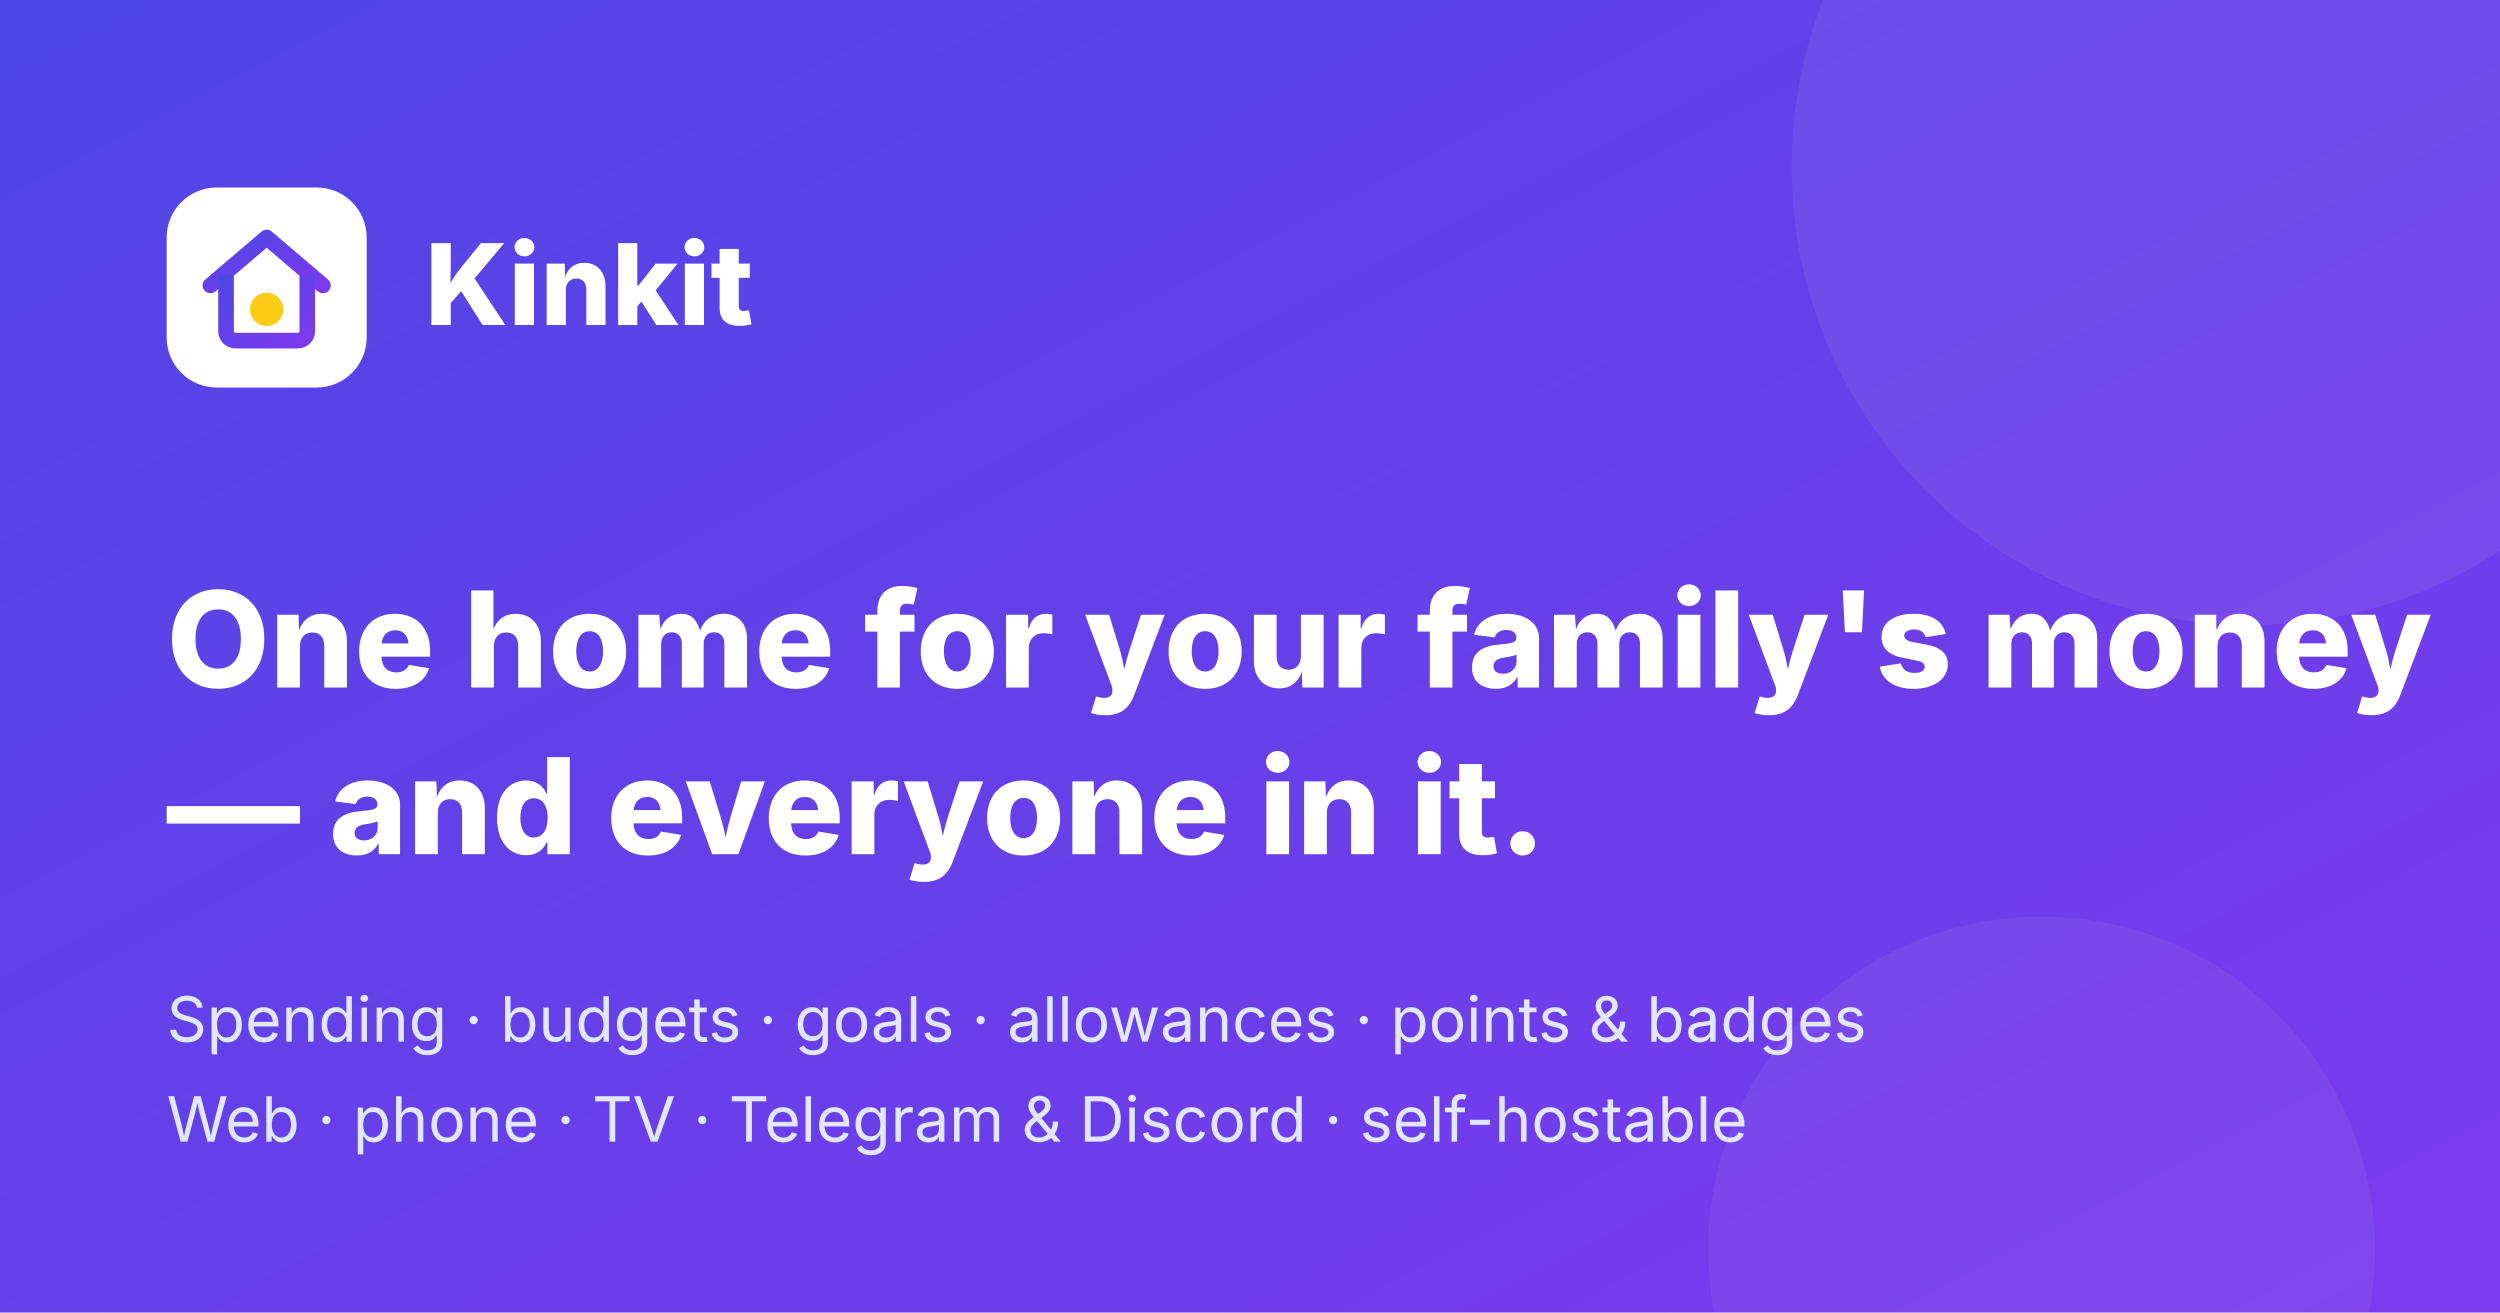
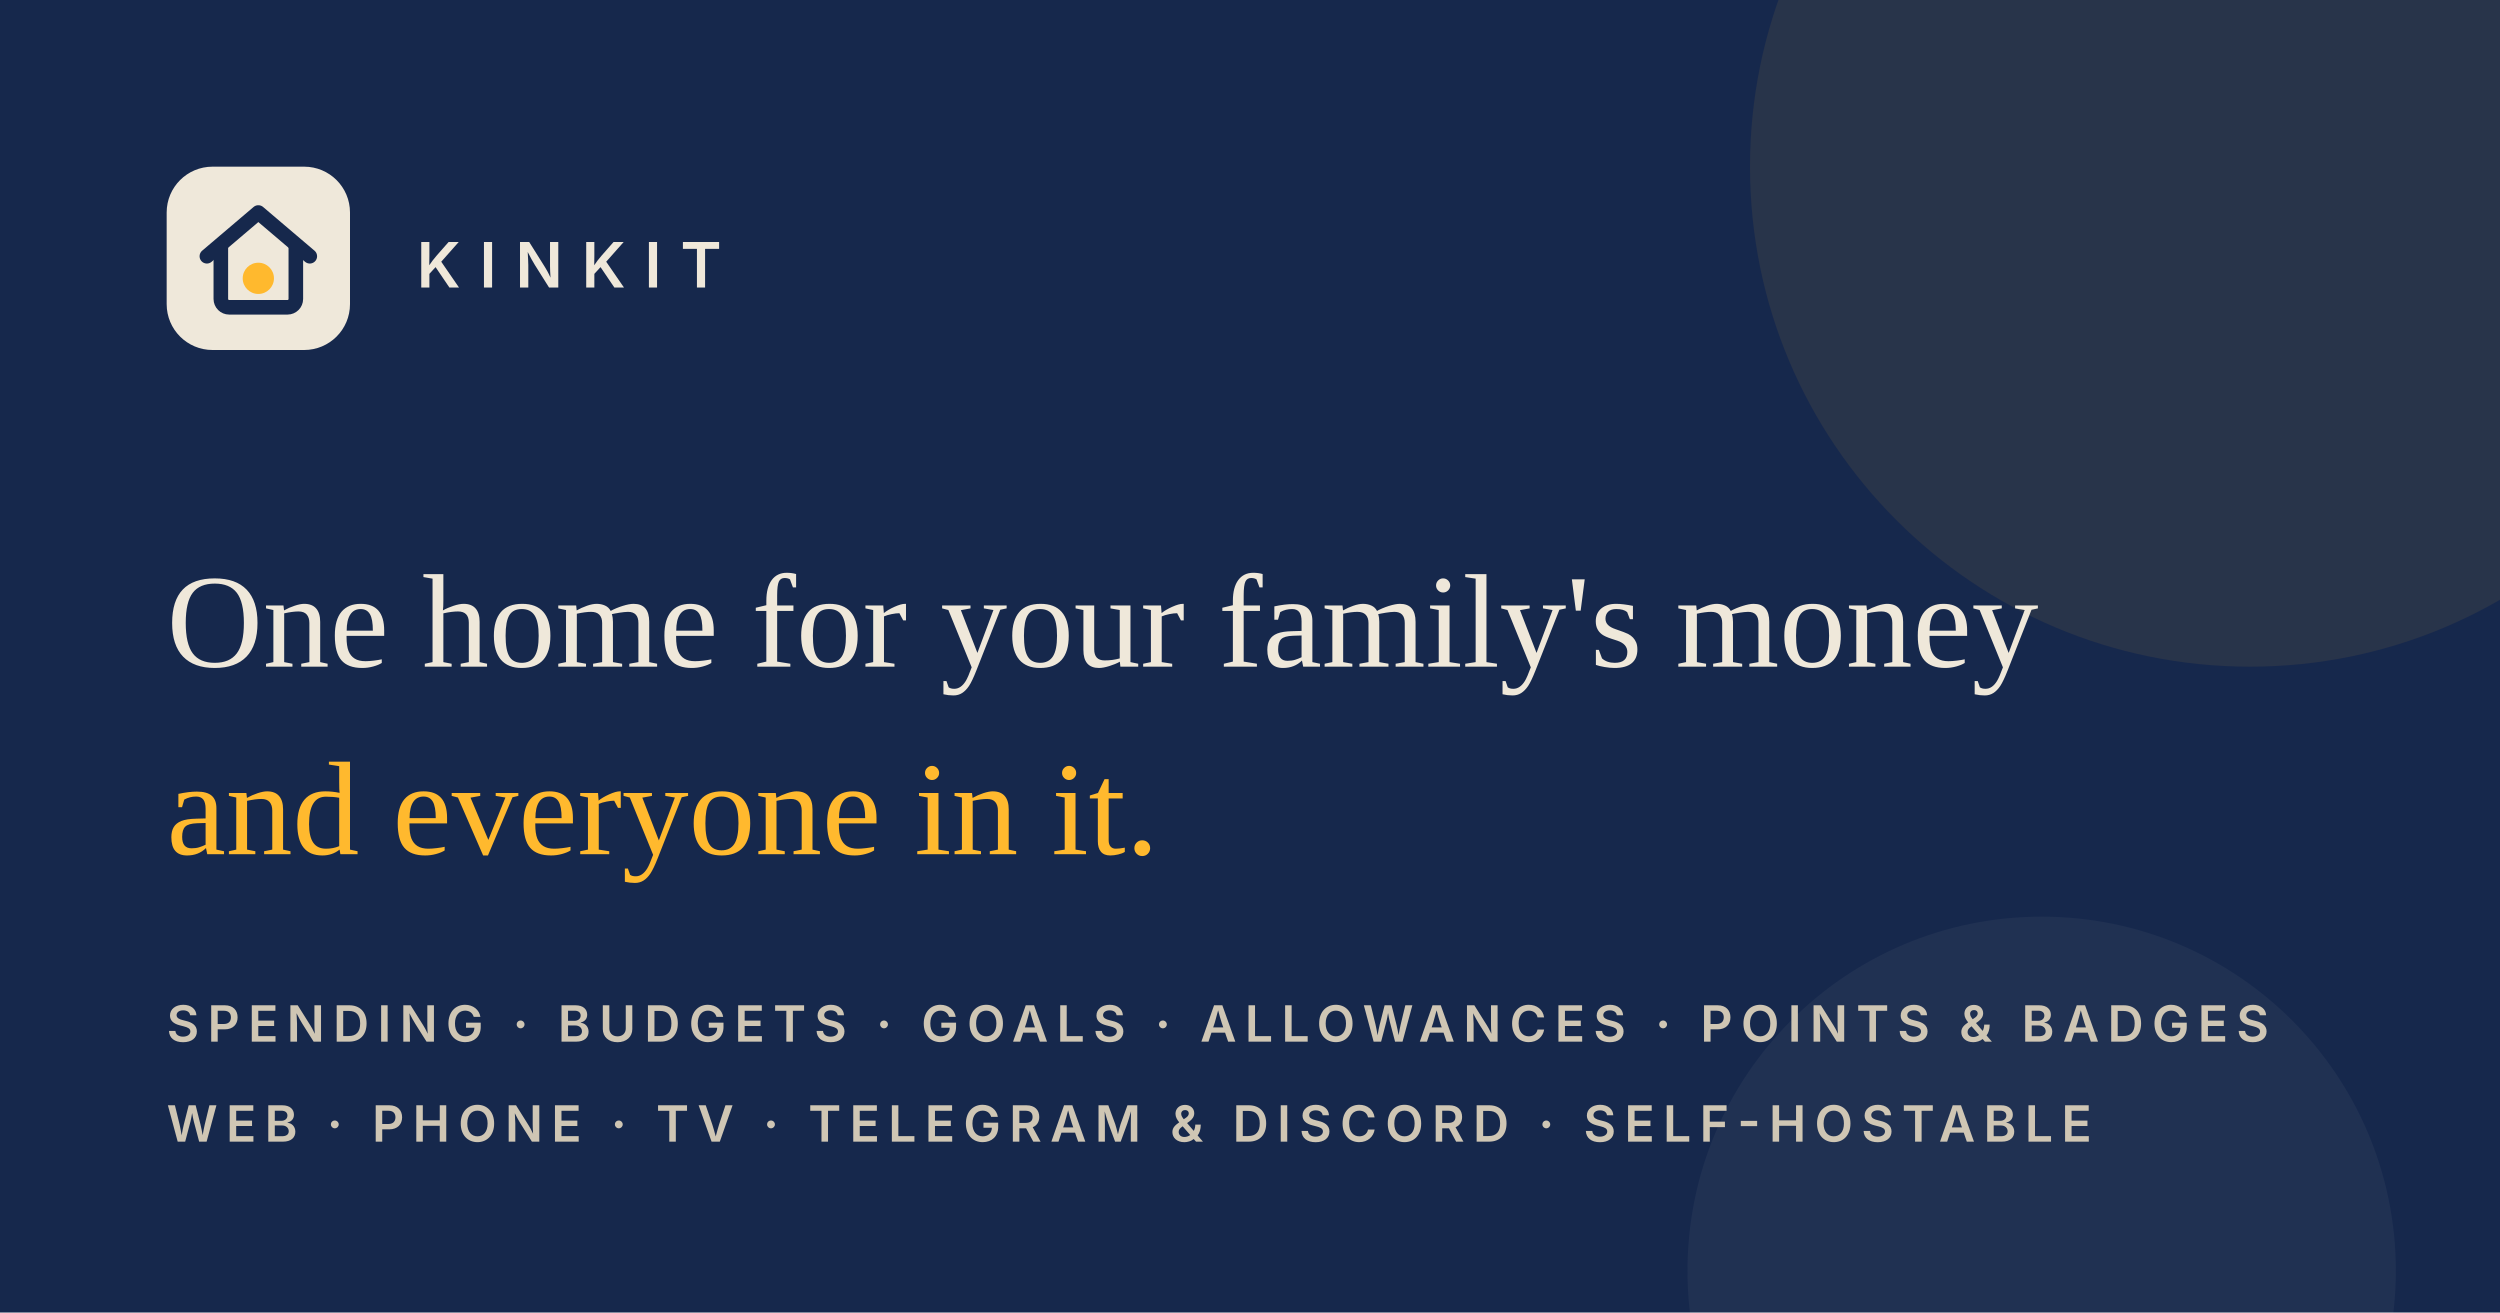
<svg xmlns="http://www.w3.org/2000/svg" width="1200" height="630" viewBox="0 0 1200 630">
-   <defs>
-     <linearGradient id="bg" x1="0" y1="0" x2="1" y2="1">
-       <stop offset="0" stop-color="#4f46e5" />
-       <stop offset="1" stop-color="#7c3aed" />
-     </linearGradient>
-     <linearGradient id="g" x1="0" y1="0" x2="1" y2="1">
-       <stop offset="0" stop-color="#4f46e5" />
-       <stop offset="1" stop-color="#7c3aed" />
-     </linearGradient>
-   </defs>
-   <rect width="1200" height="630" fill="url(#bg)" />
-   <circle cx="1080" cy="80" r="220" fill="#fff" opacity=".07" />
-   <circle cx="980" cy="600" r="160" fill="#fff" opacity=".06" />
-   <g transform="translate(80 90)">
-     <rect width="96" height="96" rx="24" fill="#fff" />
-     <path d="M21 47 48 24l27 23" fill="none" stroke="url(#g)" stroke-width="7.5" stroke-linecap="round" stroke-linejoin="round" />
-     <path d="M28.5 42v27a4.5 4.5 0 0 0 4.5 4.5h30a4.5 4.5 0 0 0 4.5-4.5V42" fill="none" stroke="url(#g)" stroke-width="7.5" stroke-linejoin="round" />
-     <circle cx="48" cy="58.5" r="8" fill="#facc15" />
-     <text x="124" y="66" font-family="Inter, Segoe UI, Arial, sans-serif" font-size="54" font-weight="800" fill="#fff">Kinkit</text>
+   <rect width="1200" height="630" fill="#16284C" />
+   <circle cx="1080" cy="80" r="240" fill="#FFB92E" opacity=".08" />
+   <circle cx="980" cy="610" r="170" fill="#EFE8DA" opacity=".05" />
+   <g transform="translate(80 80)">
+     <rect width="88" height="88" rx="22" fill="#EFE8DA" />
+     <path d="M19.3 43 44 22l24.7 21" fill="none" stroke="#16284C" stroke-width="7" stroke-linecap="round" stroke-linejoin="round" />
+     <path d="M26 38.5v25a4 4 0 0 0 4 4h28a4 4 0 0 0 4-4v-25" fill="none" stroke="#16284C" stroke-width="7" stroke-linejoin="round" />
+     <circle cx="44" cy="53.6" r="7.5" fill="#FFB92E" />
+     <text x="120" y="58" font-family="Inter, Segoe UI, Arial, sans-serif" font-size="30" font-weight="600" letter-spacing="9" fill="#EFE8DA">KINKIT</text>
  </g>
-   <text x="80" y="330" font-family="Inter, Segoe UI, Arial, sans-serif" font-size="64" font-weight="800" fill="#fff">One home for your family's money</text>
-   <text x="80" y="410" font-family="Inter, Segoe UI, Arial, sans-serif" font-size="64" font-weight="800" fill="#fff">— and everyone in it.</text>
-   <text x="80" y="500" font-family="Inter, Segoe UI, Arial, sans-serif" font-size="30" fill="#e0e7ff">Spending · budgets · goals · allowances · points &amp; badges</text>
-   <text x="80" y="548" font-family="Inter, Segoe UI, Arial, sans-serif" font-size="30" fill="#e0e7ff">Web · phone · TV · Telegram &amp; Discord · self-hostable</text>
+   <text x="80" y="320" font-family="DM Serif Display, Georgia, Times New Roman, serif" font-size="64" fill="#EFE8DA">One home for your family's money</text>
+   <text x="80" y="410" font-family="DM Serif Display, Georgia, Times New Roman, serif" font-size="64" fill="#FFB92E">and everyone in it.</text>
+   <text x="80" y="500" font-family="Inter, Segoe UI, Arial, sans-serif" font-size="24" font-weight="600" letter-spacing="4" fill="#CFC6B4">SPENDING · BUDGETS · GOALS · ALLOWANCES · POINTS &amp; BADGES</text>
+   <text x="80" y="548" font-family="Inter, Segoe UI, Arial, sans-serif" font-size="24" font-weight="600" letter-spacing="4" fill="#CFC6B4">WEB · PHONE · TV · TELEGRAM &amp; DISCORD · SELF-HOSTABLE</text>
</svg>
